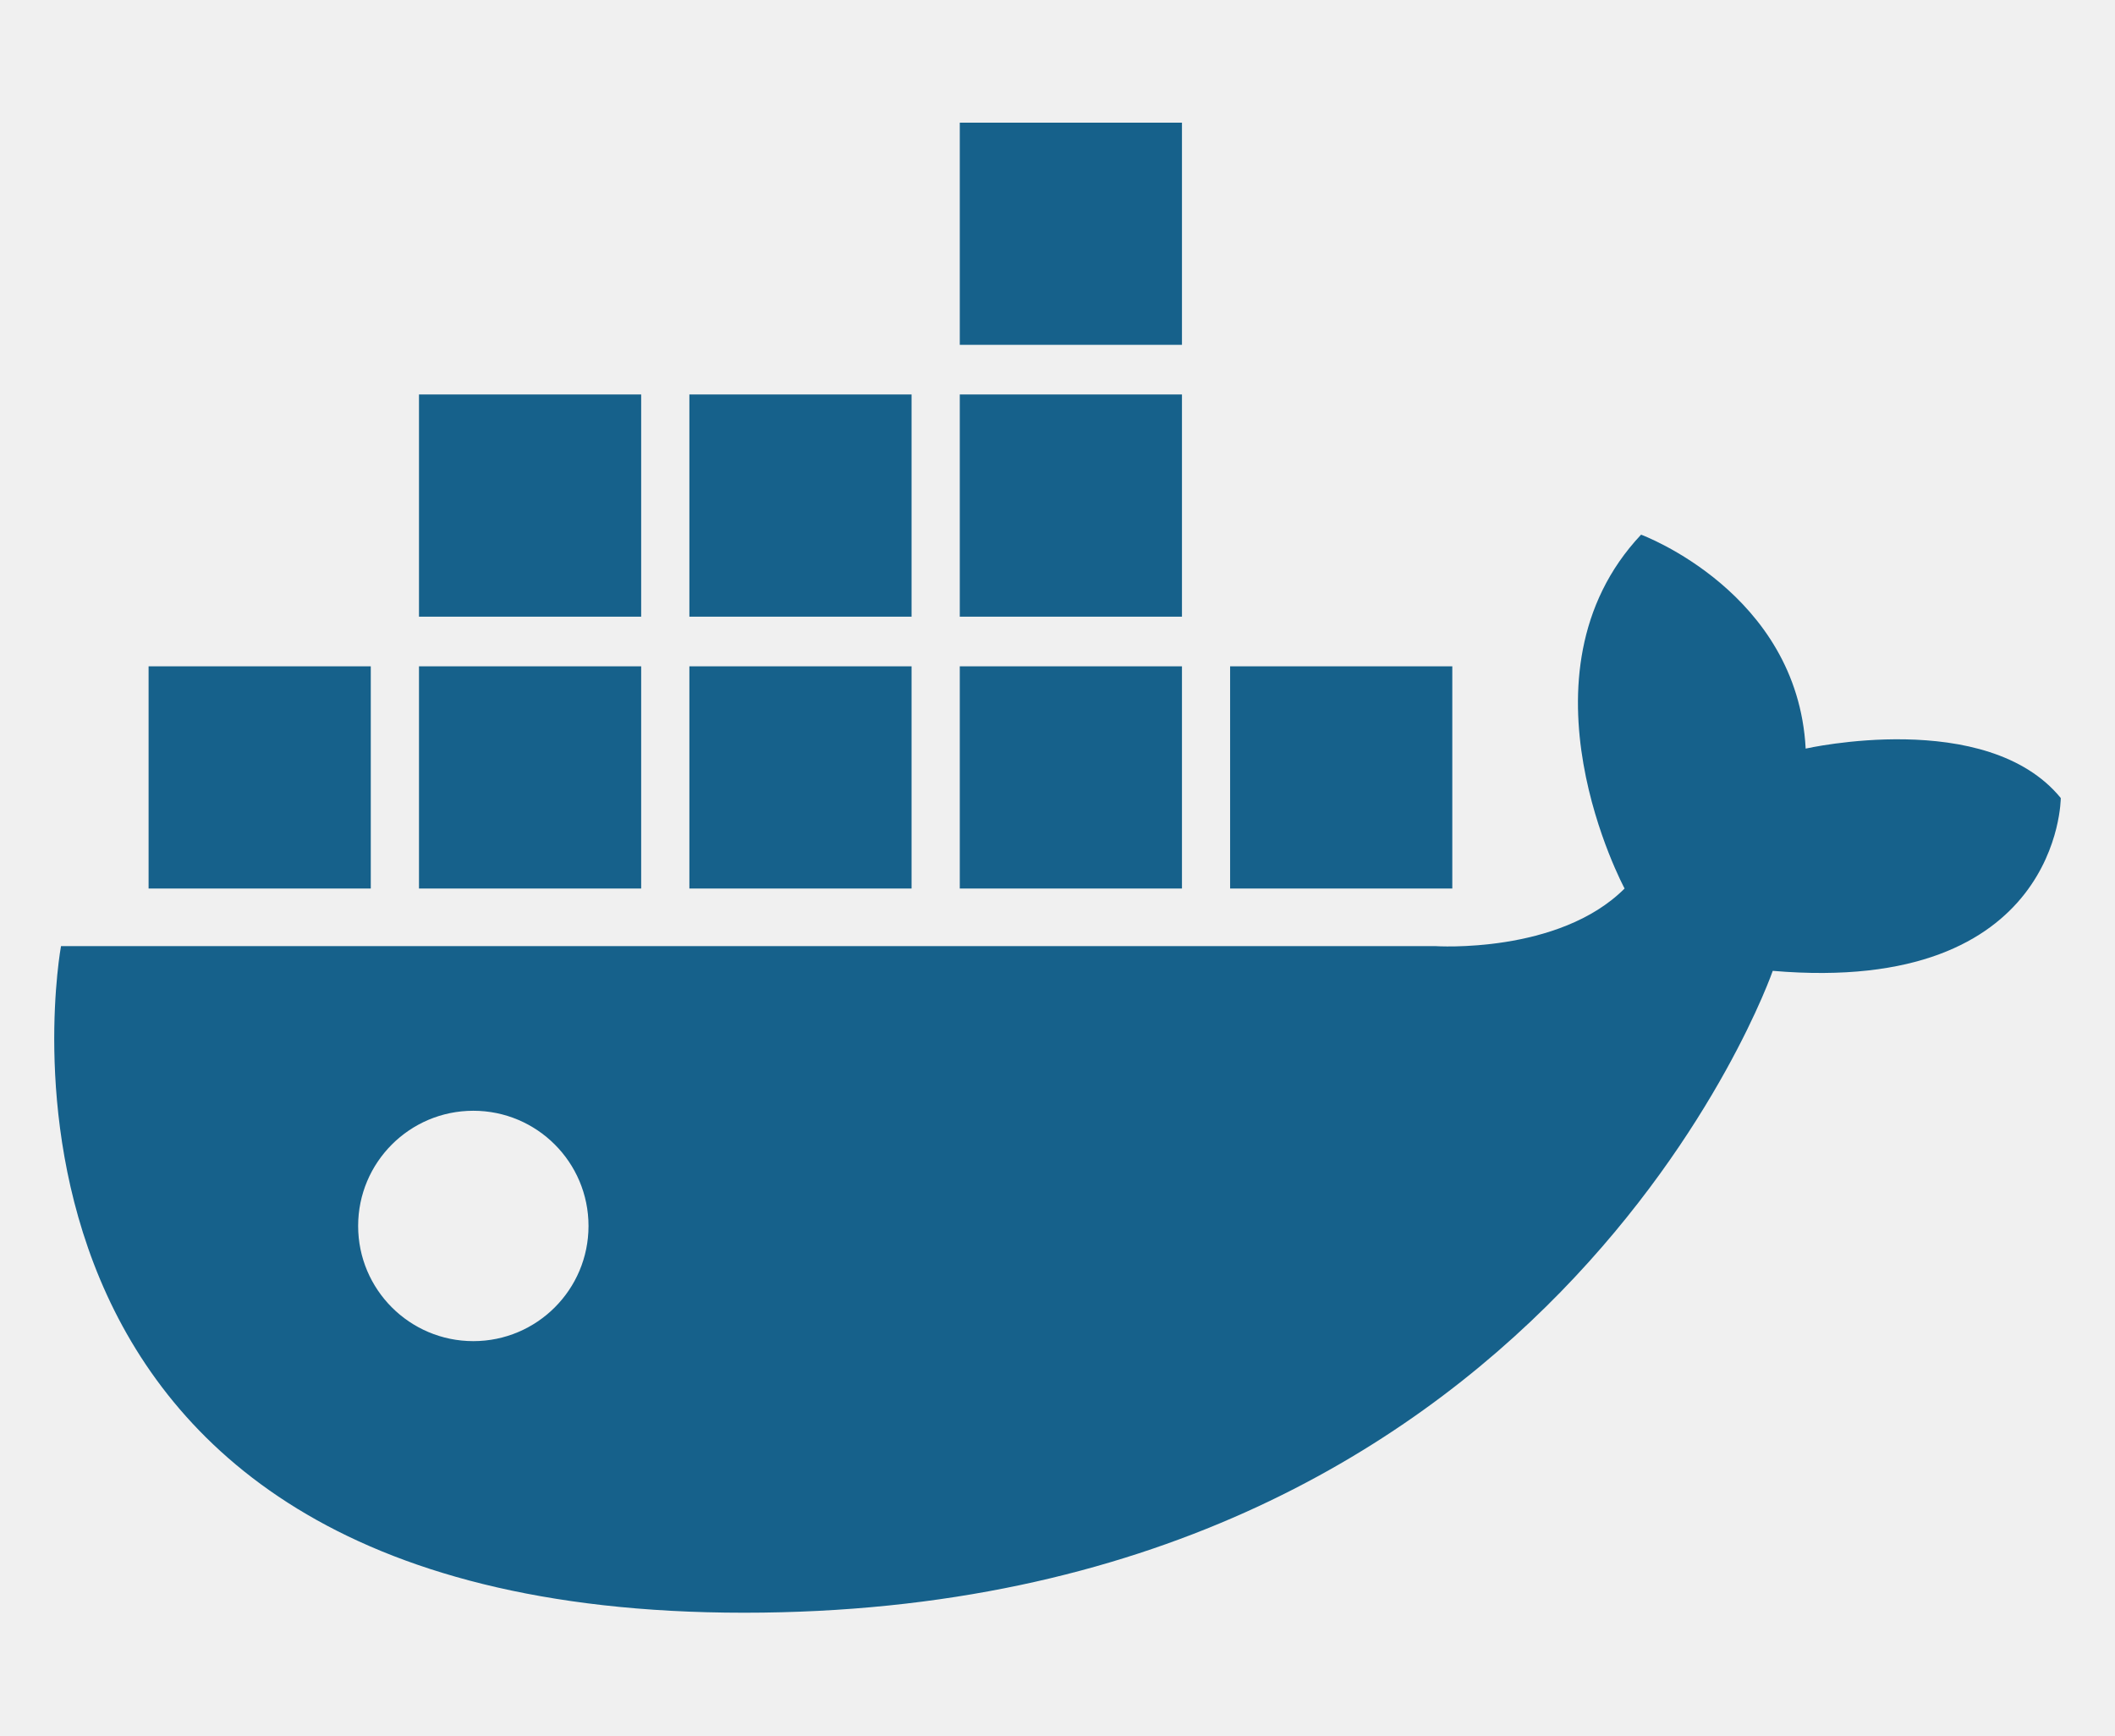
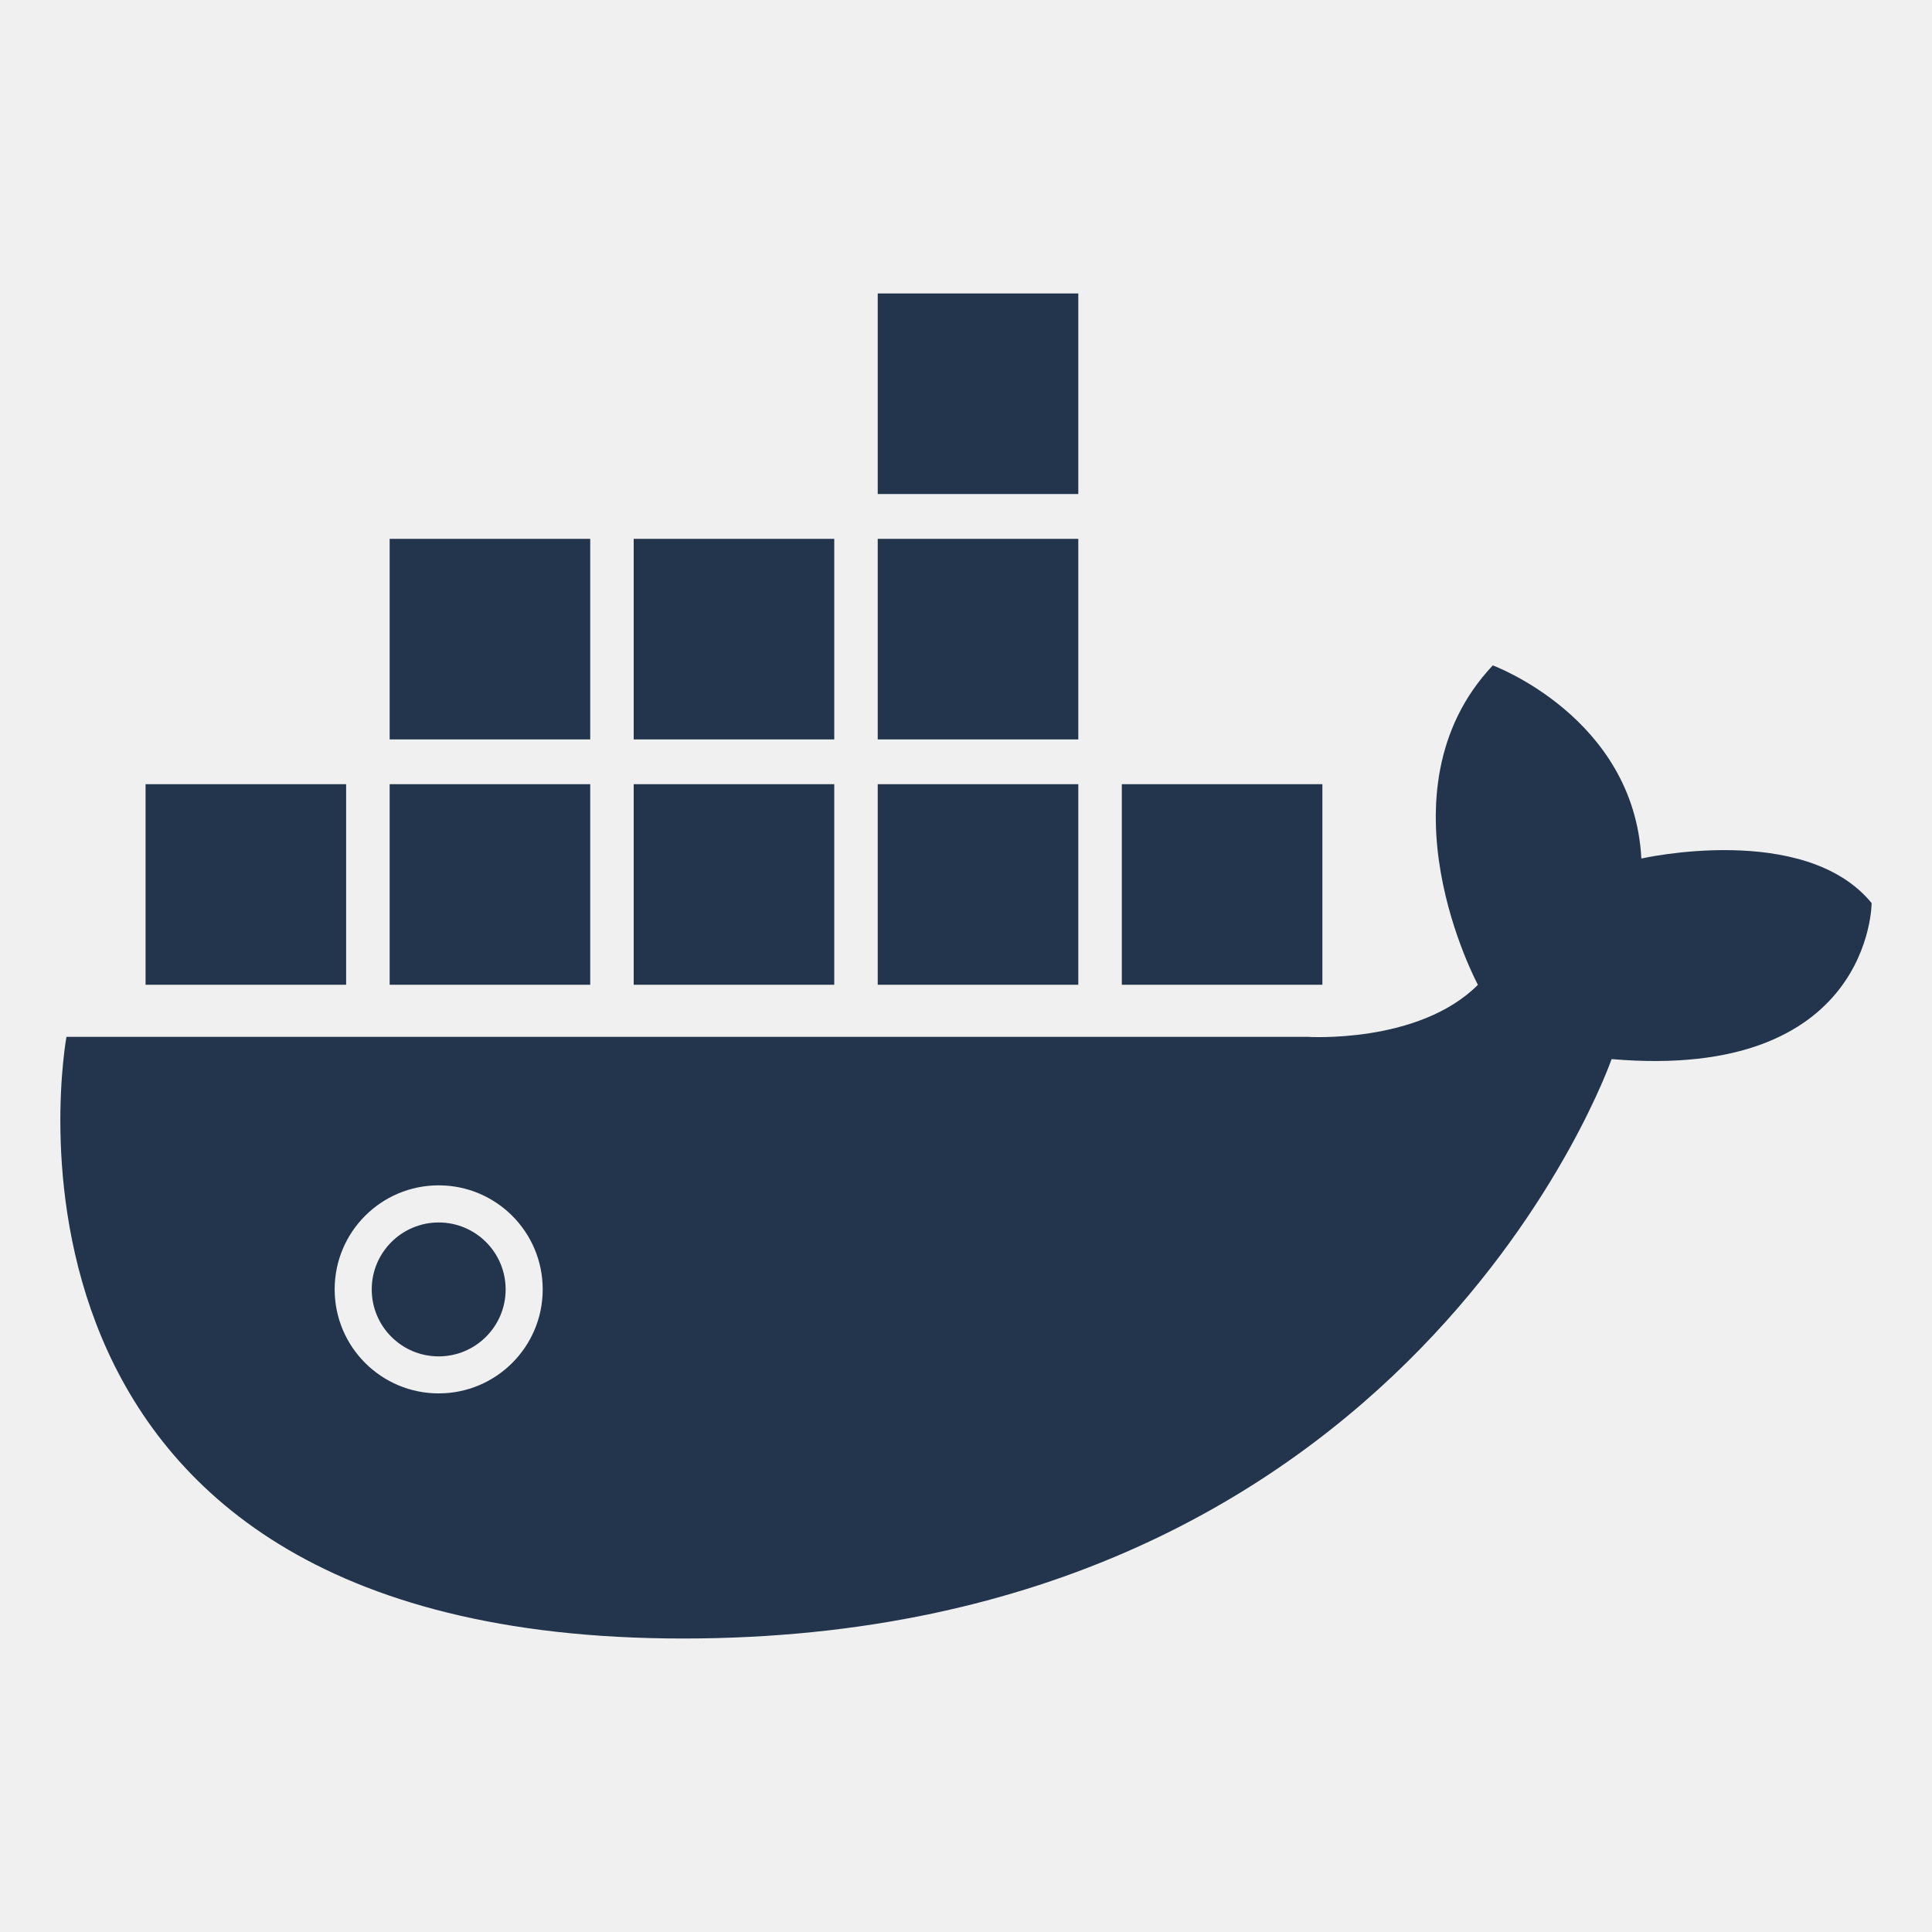
- <svg xmlns="http://www.w3.org/2000/svg" version="1.1" id="Layer_1" x="0px" y="0px" viewBox="0 0 39 32" style="enable-background:new 0 0 39 32;" xml:space="preserve">
+ <svg xmlns="http://www.w3.org/2000/svg" version="1.1" id="Layer_1" x="0px" y="0px" viewBox="0 0 32 32" style="enable-background:new 0 0 32 32;" xml:space="preserve">
  <style type="text/css">
- 	.st0{fill:#E1B86F;}
- 	.st1{fill:#235280;}
- 	.st2{fill:#FAA327;}
- 	.st3{fill:#2589C5;}
- 	.st4{fill-rule:evenodd;clip-rule:evenodd;fill:#F8991D;}
- 	.st5{fill-rule:evenodd;clip-rule:evenodd;fill:#010101;}
- 	.st6{fill:#F0EFEF;}
- 	.st7{fill:#517EBF;}
- 	.st8{fill:#DC472F;}
- 	.st9{fill:#F3B41B;}
- 	.st10{fill:#FFFFFF;}
- 	.st11{fill:none;}
- 	.st12{fill:#323945;}
- 	.st13{fill:#1F5182;}
- 	.st14{fill:#16618B;}
- 	.st15{fill:#3EB790;}
- 	.st16{fill:#E7A825;}
- 	.st17{fill:#72CADA;}
- 	.st18{fill:#DF1766;}
- 	.st19{fill:#08AD89;}
- 	.st20{fill:#6E344E;}
- 	.st21{fill:#868F43;}
- 	.st22{fill:#D22433;}
- 	.st23{fill:#E2452A;}
- 	.st24{fill:#F36E2C;}
+ 	.st0{fill:#F58435;}
+ 	.st1{fill:#FFFFFF;}
+ 	.st2{fill:#424242;}
+ 	.st3{fill:#616161;}
+ 	.st4{fill:#757575;}
+ 	.st5{fill:#1797DD;}
+ 	.st6{fill:#22354C;}
</style>
-   <path class="st14" d="M33.296,13.804c-0.152-2.883-3.035-3.945-3.035-3.945c-2.428,2.58-0.304,6.525-0.304,6.525  c-1.214,1.214-3.49,1.062-3.49,1.062H1.125c0,0-2.276,12.292,12.595,12.292s18.969-11.836,18.969-11.836  C38,18.357,38,14.715,38,14.715C36.634,13.046,33.296,13.804,33.296,13.804z M8.728,24.73c-1.173,0-2.124-0.951-2.124-2.124  c0-1.173,0.951-2.124,2.124-2.124c1.173,0,2.124,0.951,2.124,2.124C10.852,23.779,9.901,24.73,8.728,24.73z M6.838,12.287H2.74  v4.097h4.097V12.287z M11.823,12.287H7.726v4.097h4.097V12.287z M16.809,12.287h-4.097v4.097h4.097V12.287z M21.795,12.287h-4.097  v4.097h4.097V12.287z M11.823,7.274H7.726v4.097h4.097V7.274z M16.809,7.274h-4.097v4.097h4.097V7.274z M21.795,7.274h-4.097v4.097  h4.097V7.274z M21.795,2.262h-4.097v4.097h4.097V2.262z M26.78,12.287h-4.097v4.097h4.097V12.287z" />
+   <path class="st6" d="M27.186,14.22c-0.123-2.338-2.461-3.199-2.461-3.199c-1.969,2.092-0.246,5.291-0.246,5.291  c-0.984,0.984-2.83,0.861-2.83,0.861H1.101c0,0-1.846,9.966,10.212,9.966s15.38-9.597,15.38-9.597C31,17.911,31,14.958,31,14.958  C29.893,13.605,27.186,14.22,27.186,14.22z M7.266,23.079c-0.951,0-1.723-0.771-1.723-1.723s0.771-1.723,1.723-1.723  c0.951,0,1.723,0.771,1.723,1.723S8.217,23.079,7.266,23.079z M7.266,22.466c-0.613,0-1.109-0.497-1.109-1.109  s0.497-1.109,1.109-1.109c0.613,0,1.109,0.497,1.109,1.109S7.878,22.466,7.266,22.466z M5.733,12.989H2.411v3.322h3.322V12.989z   M9.776,12.989H6.454v3.322h3.322V12.989z M13.818,12.989h-3.322v3.322h3.322V12.989z M17.86,12.989h-3.322v3.322h3.322V12.989z   M9.776,8.925H6.454v3.322h3.322V8.925z M13.818,8.925h-3.322v3.322h3.322V8.925z M17.86,8.925h-3.322v3.322h3.322V8.925z   M17.86,4.861h-3.322v3.322h3.322V4.861z M21.903,12.989h-3.322v3.322h3.322V12.989z" />
</svg>
